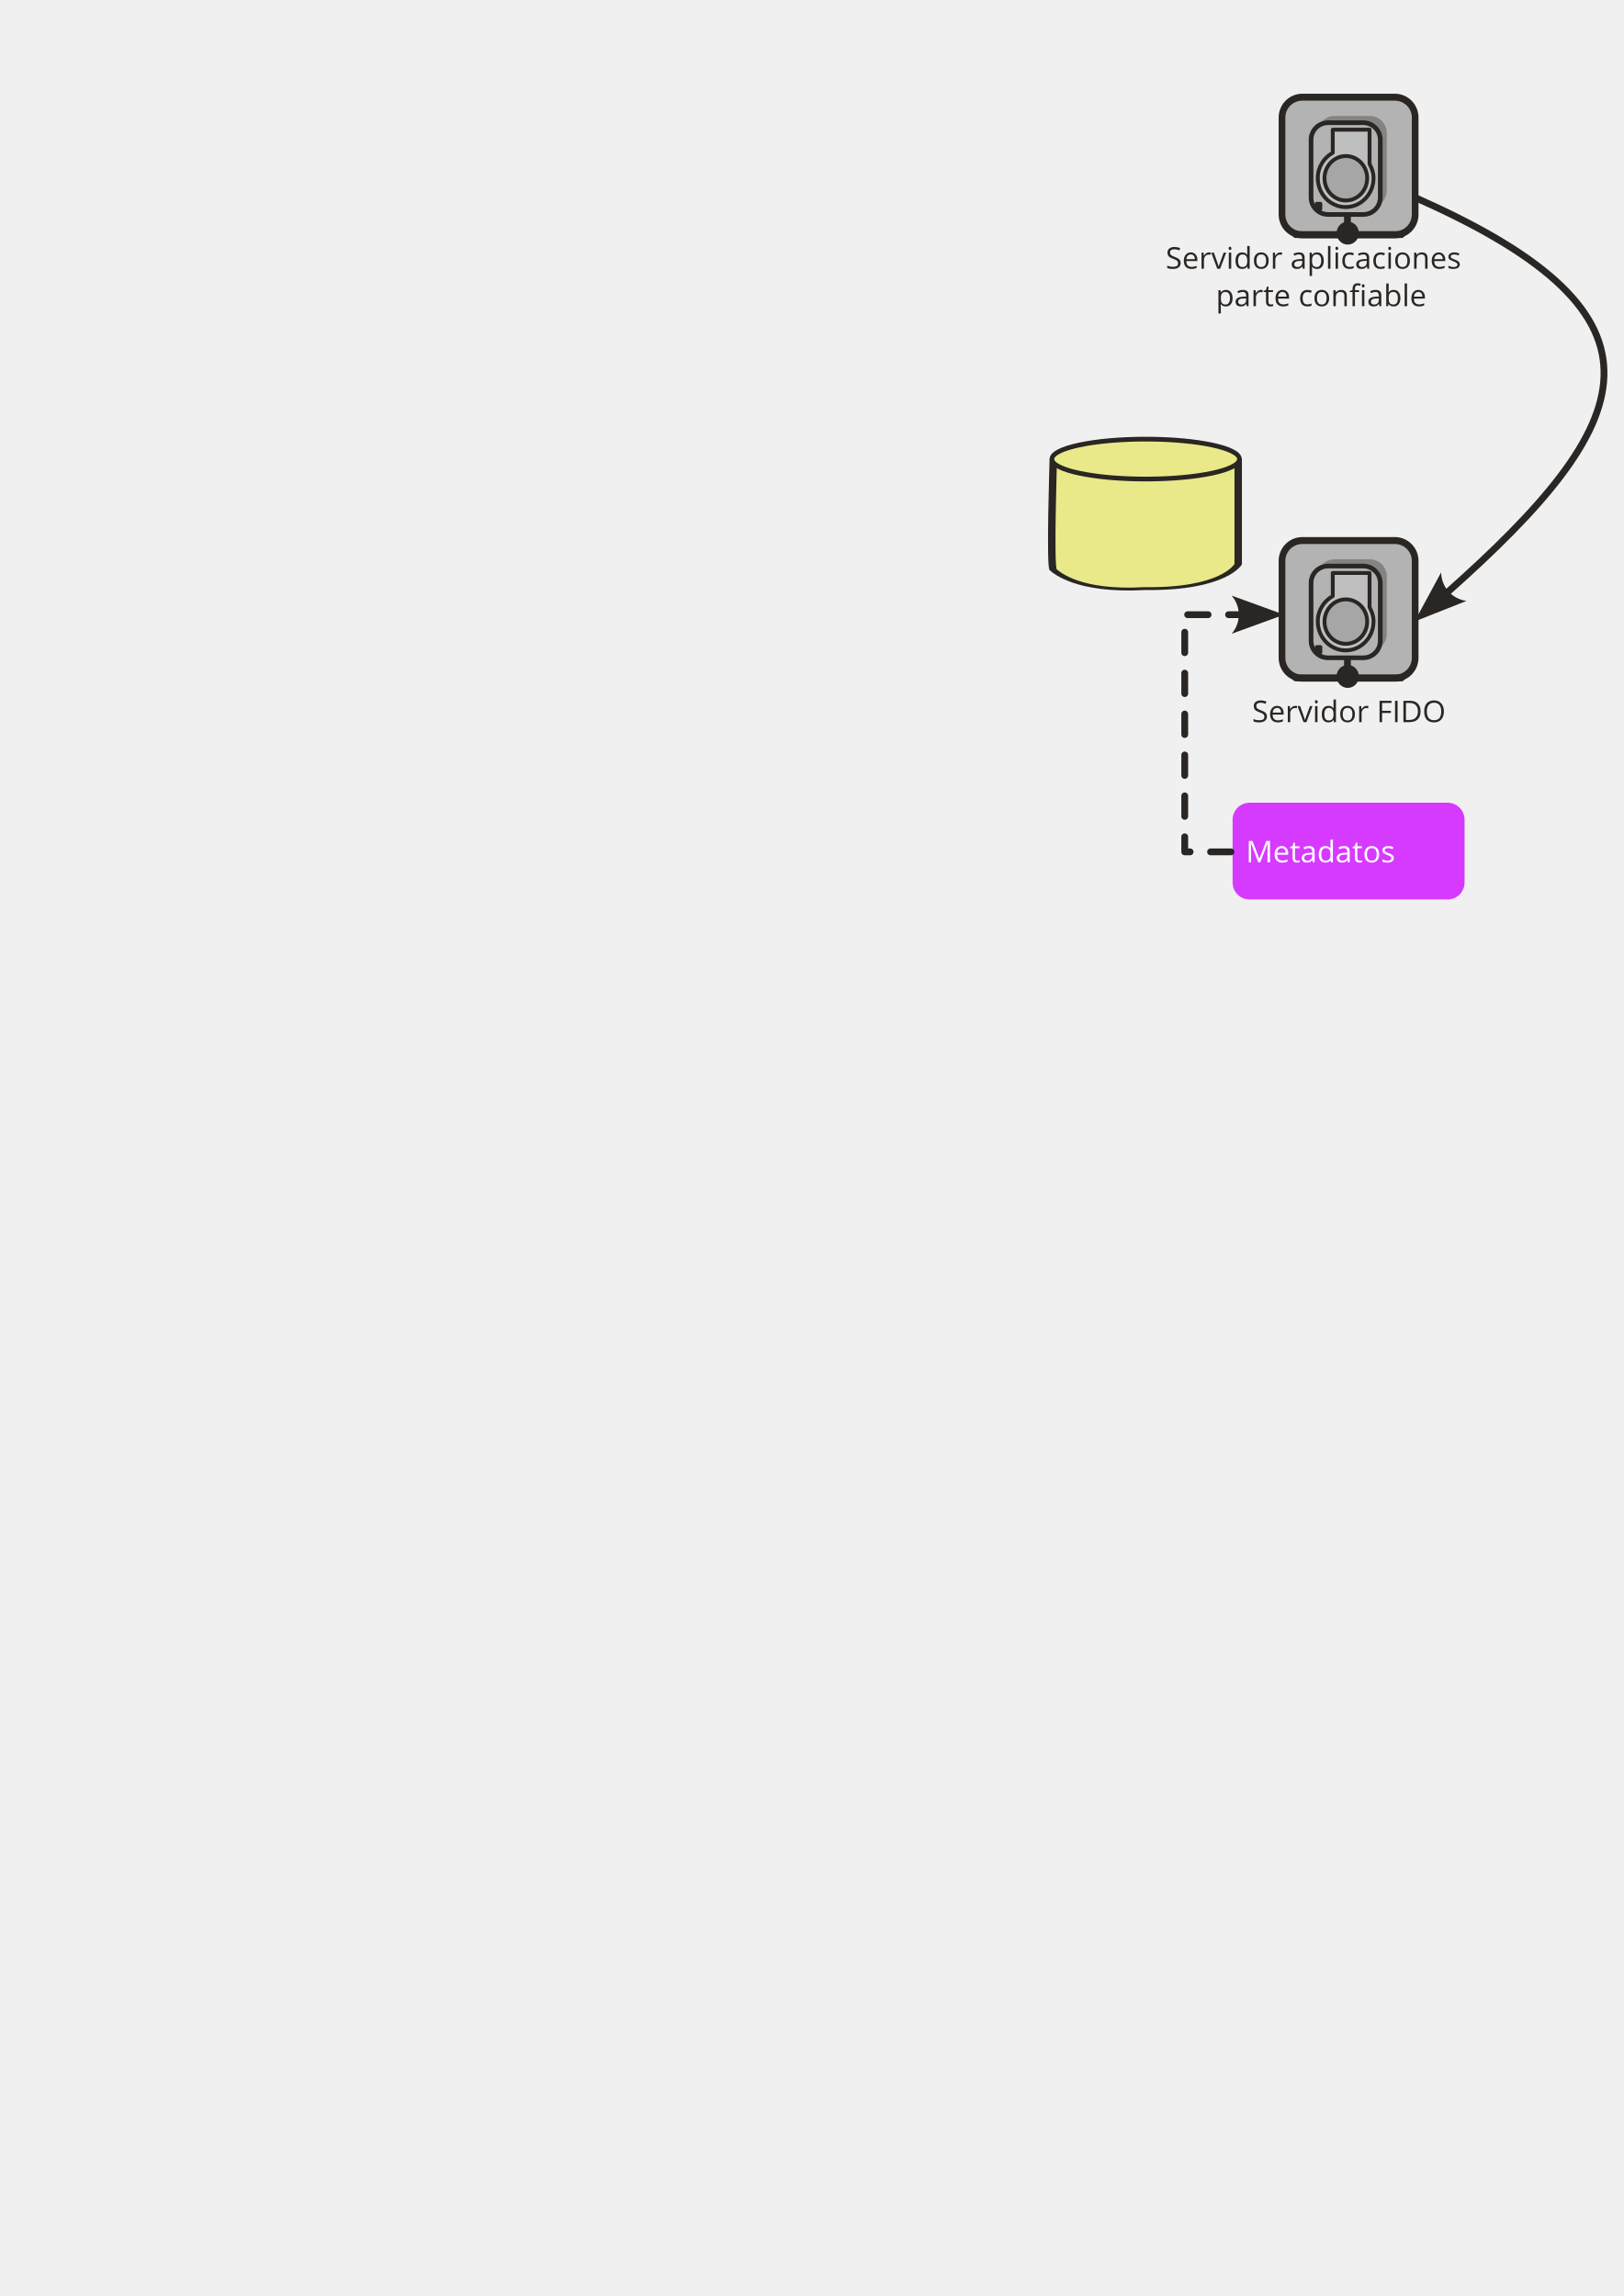
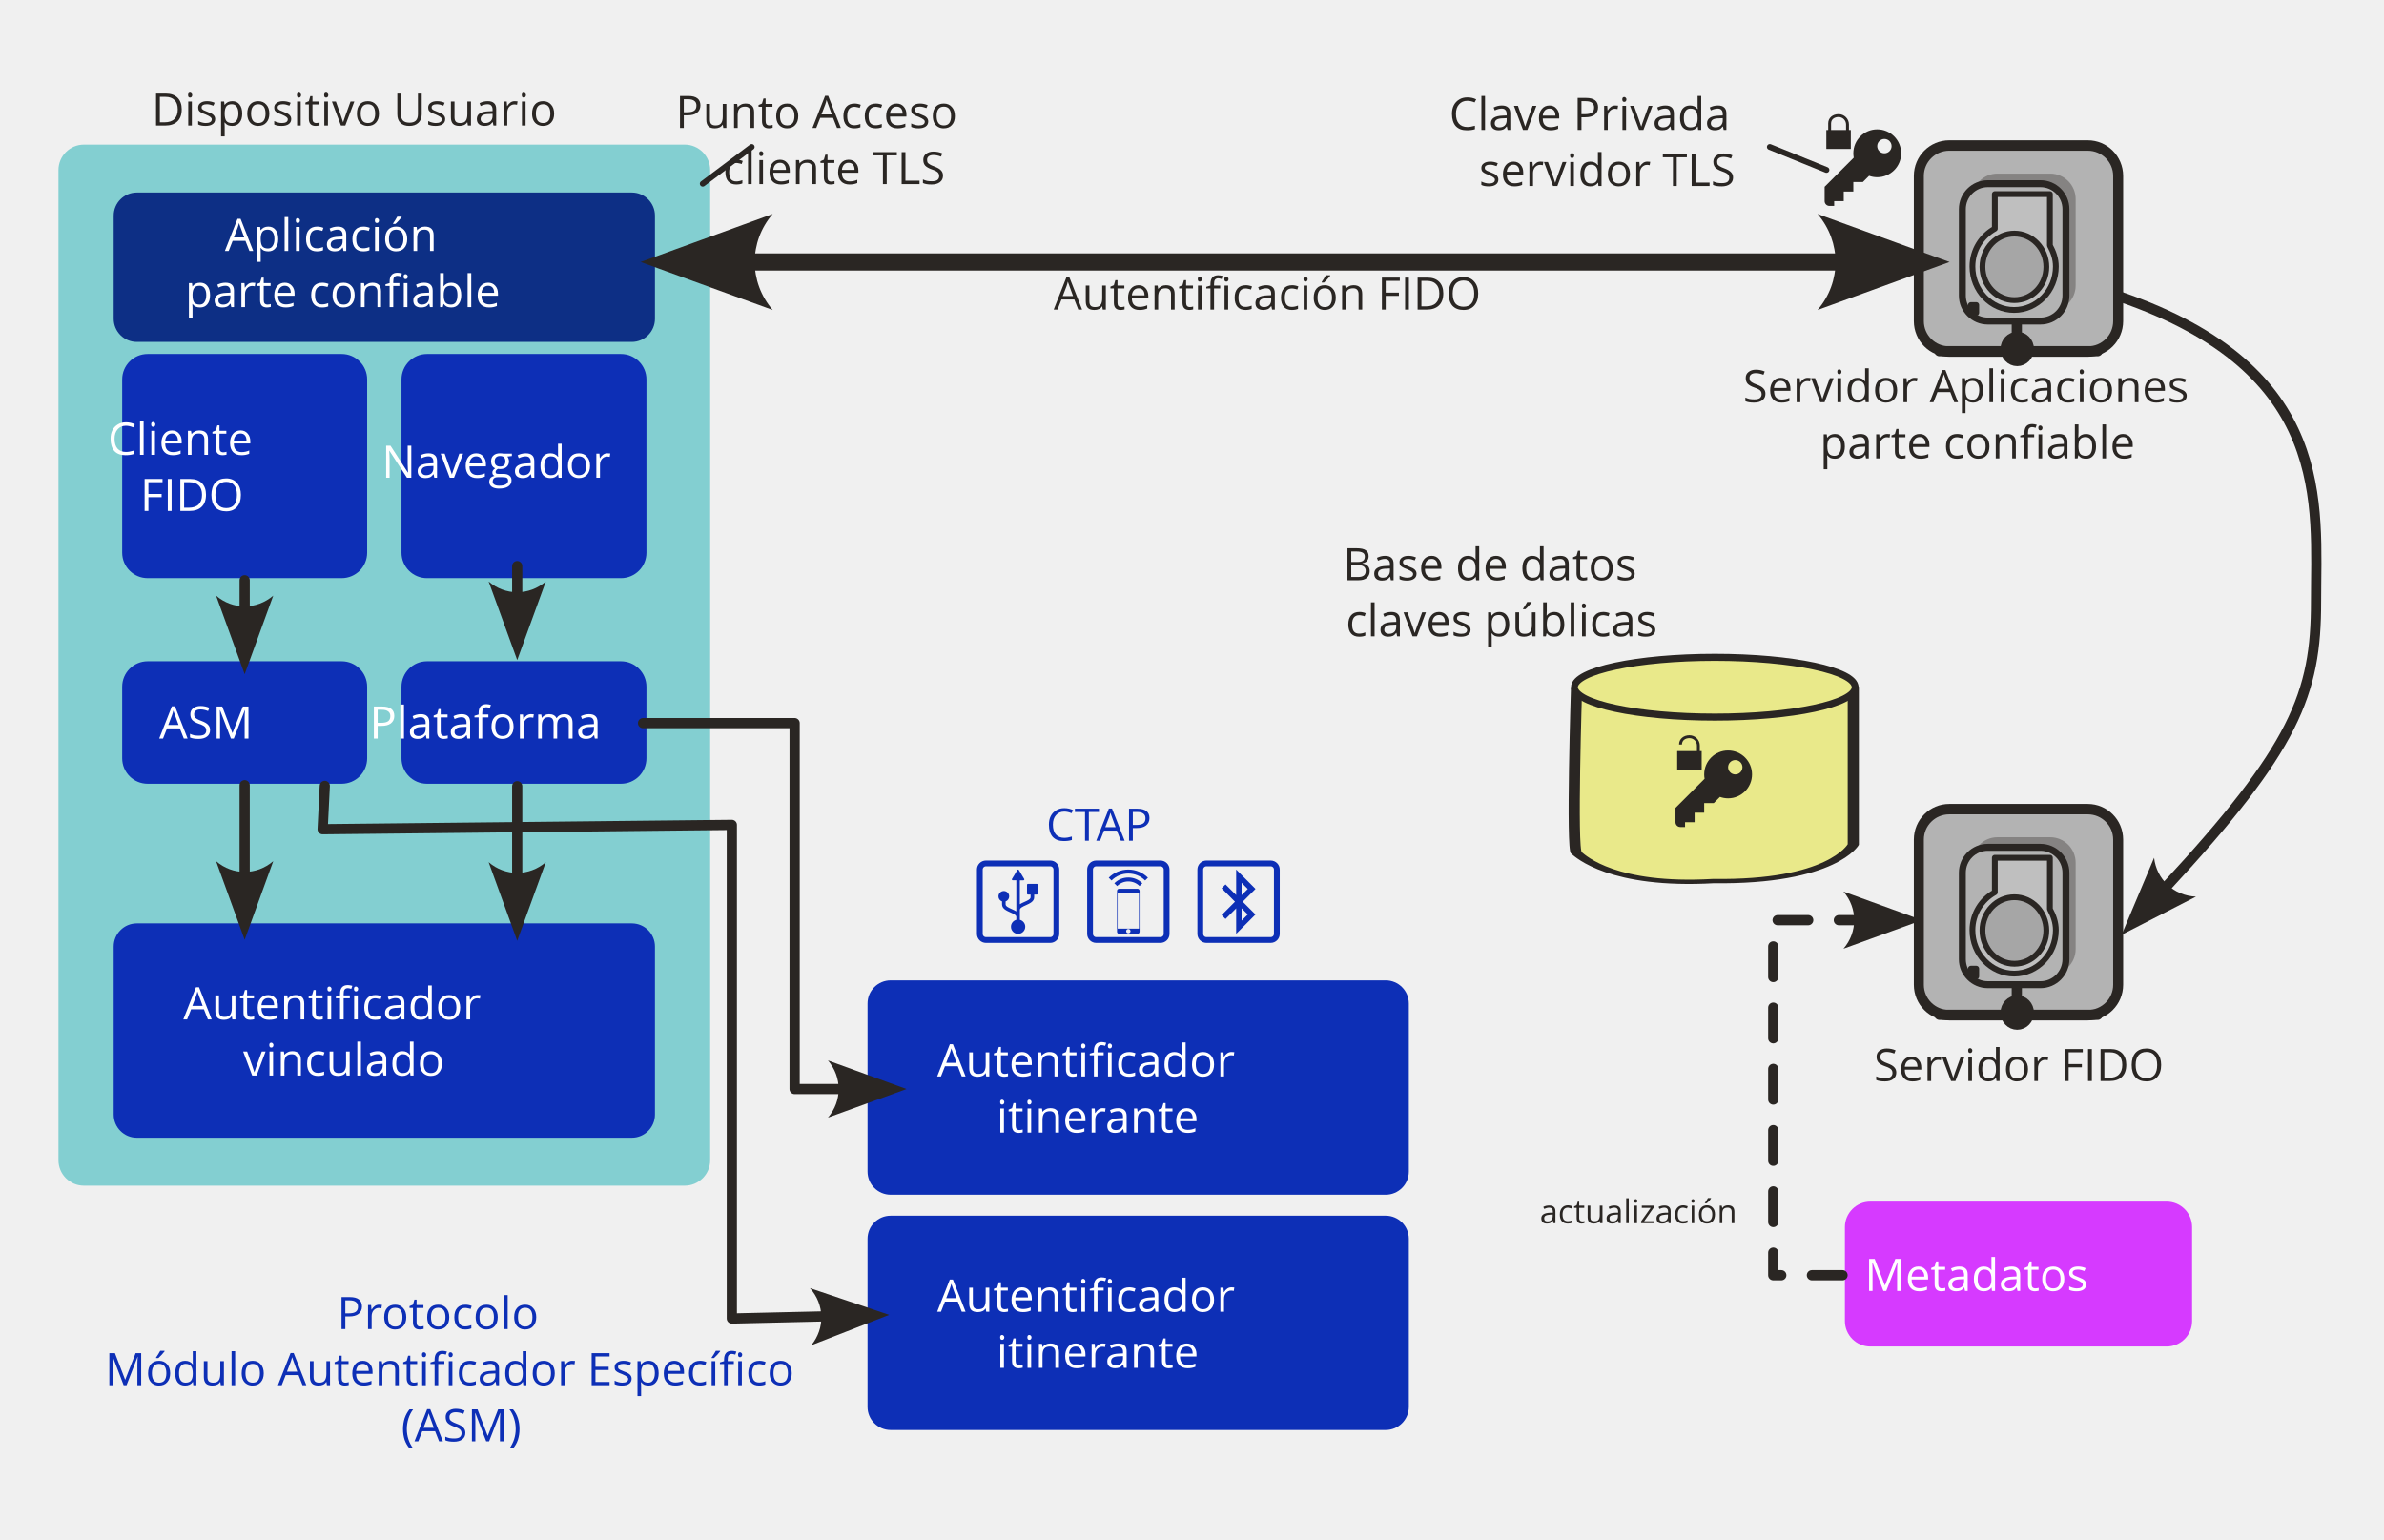
- <svg xmlns="http://www.w3.org/2000/svg" width="210mm" height="297mm" viewBox="0 0 210 297" version="1.1" id="svg18265">
+ <svg xmlns="http://www.w3.org/2000/svg" width="206mm" height="133mm" viewBox="0 0 206 133" version="1.1" id="svg18265">
  <defs id="defs18262">
+     <marker style="overflow:visible" id="marker30901" refX="0" refY="0" orient="auto-start-reverse" markerWidth="7.7" markerHeight="5.6" viewBox="0 0 7.7 5.6" preserveAspectRatio="xMidYMid">
+       <path transform="scale(0.7)" d="M -2,-4 9,0 -2,4 c 2,-2.33 2,-5.66 0,-8 z" style="fill:context-stroke;fill-rule:evenodd;stroke:none" id="path30899" />
+     </marker>
    <marker style="overflow:visible" id="marker7079" refX="0" refY="0" orient="auto-start-reverse" markerWidth="7.7" markerHeight="5.6" viewBox="0 0 7.7 5.6" preserveAspectRatio="xMidYMid">
      <path transform="scale(0.7)" d="M -2,-4 9,0 -2,4 c 2,-2.33 2,-5.66 0,-8 z" style="fill:context-stroke;fill-rule:evenodd;stroke:none" id="path7077" />
    </marker>
    <marker style="overflow:visible" id="Arrow2" refX="0" refY="0" orient="auto-start-reverse" markerWidth="7.7" markerHeight="5.6" viewBox="0 0 7.7 5.6" preserveAspectRatio="xMidYMid">
      <path transform="scale(0.7)" d="M -2,-4 9,0 -2,4 c 2,-2.33 2,-5.66 0,-8 z" style="fill:context-stroke;fill-rule:evenodd;stroke:none" id="arrow2L" />
+     </marker>
+     <marker style="overflow:visible" id="Arrow2-4" refX="0" refY="0" orient="auto-start-reverse" markerWidth="7.7" markerHeight="5.6" viewBox="0 0 7.7 5.6" preserveAspectRatio="xMidYMid">
+       <path transform="scale(0.7)" d="M -2,-4 9,0 -2,4 c 2,-2.33 2,-5.66 0,-8 z" style="fill:context-stroke;fill-rule:evenodd;stroke:none" id="arrow2L-8" />
+     </marker>
+     <marker style="overflow:visible" id="Arrow2-4-3" refX="0" refY="0" orient="auto-start-reverse" markerWidth="7.7" markerHeight="5.6" viewBox="0 0 7.7 5.6" preserveAspectRatio="xMidYMid">
+       <path transform="scale(0.7)" d="M -2,-4 9,0 -2,4 c 2,-2.33 2,-5.66 0,-8 z" style="fill:context-stroke;fill-rule:evenodd;stroke:none" id="arrow2L-8-5" />
    </marker>
  </defs>
  <g id="layer1">
    <g id="g479" transform="translate(-16.13894,20.76684)">
      <g id="g32223" transform="translate(26.65677,18.98385)">
        <g id="g2657" transform="matrix(0.2822222,0,0,0.2822222,-100.7382,35.68592)">
          <g style="display:inline;stroke-width:3.794" id="layer1-1" transform="matrix(0.2582707,0,0,0.2689213,923.4474,24.50436)">
            <rect y="-163.796" x="-62.984" width="236.284" style="font-size:12px;fill:#b3b3b3;fill-opacity:1;fill-rule:evenodd;stroke:#2a2623;stroke-width:11.858;stroke-linejoin:round;stroke-dasharray:none;stroke-opacity:1" rx="36.058" id="rect812" height="234.608" ry="34.63" />
          </g>
          <g style="display:inline;opacity:1" id="layer3" />
        </g>
        <path d="m 163.753,45.158 v 2.707 m -6.684,0.077 h 13.666" id="path1098" style="fill:none;fill-opacity:0.75;fill-rule:evenodd;stroke:#2a2623;stroke-width:0.882;stroke-linecap:round;stroke-linejoin:round;stroke-dasharray:none;stroke-opacity:1" />
        <ellipse id="path1099" style="font-size:12px;fill:#2a2623;fill-opacity:1;fill-rule:evenodd;stroke:#2a2623;stroke-width:0.882;stroke-dasharray:none;stroke-opacity:1" cx="163.79" cy="47.749" rx="1.003" ry="1.044" />
        <rect height="11.869" id="rect672" rx="2.2" style="font-size:12px;fill:#2a2623;fill-opacity:0.333;fill-rule:evenodd;stroke-width:0.353;stroke-linecap:round;stroke-linejoin:round" width="8.952" x="159.886" y="32.597" ry="2.2" />
        <rect height="11.869" id="rect617" rx="2.2" style="font-size:12px;fill:#b3b3b3;fill-opacity:1;fill-rule:evenodd;stroke:#2a2623;stroke-width:0.6;stroke-linecap:round;stroke-linejoin:round;stroke-dasharray:none;stroke-opacity:1" width="8.952" x="159.047" y="33.47" ry="2.2" />
        <path d="m 161.854,34.371 v 2.986 c -1.136,0.632 -1.935,1.839 -1.935,3.272 0,2.071 1.615,3.753 3.604,3.753 1.989,0 3.604,-1.681 3.604,-3.753 0,-0.674 -0.216,-1.274 -0.515,-1.821 v -4.437 z" id="path621" style="font-size:12px;fill:#bfbfbf;fill-rule:evenodd;stroke:#2a2623;stroke-width:0.5;stroke-linecap:round;stroke-linejoin:round;stroke-dasharray:none;stroke-opacity:1" />
        <ellipse id="path619" style="font-size:12px;fill:#a6a6a6;fill-rule:evenodd;stroke:#2a2623;stroke-width:0.5;stroke-dasharray:none;stroke-opacity:1" cx="163.545" cy="40.656" rx="2.76" ry="2.874" />
        <rect height="0.665" id="rect640" style="font-size:12px;fill:#cccccc;fill-rule:evenodd;stroke:#2a2623;stroke-width:0.5;stroke-linecap:round;stroke-linejoin:round;stroke-dasharray:none;stroke-opacity:1" width="0.46" x="159.788" y="43.956" />
      </g>
      <text xml:space="preserve" style="font-size:3.881px;font-family:'Open Sans';-inkscape-font-specification:'Open Sans';fill:#2a2623;fill-opacity:1;stroke:#2a2623;stroke-width:0.6;stroke-linecap:square;stroke-linejoin:round;stroke-miterlimit:4.7;stroke-dasharray:none;stroke-opacity:1;paint-order:stroke markers fill" x="178.058" y="72.649" id="text32108">
        <tspan id="tspan32106" style="fill:#2a2623;fill-opacity:1;stroke:none;stroke-width:0.6" x="178.058" y="72.649">Servidor FIDO</tspan>
      </text>
    </g>
    <g id="g463" transform="translate(-17.00855,-0.3741773)">
      <g id="g32223-4" transform="translate(27.52639,-17.22276)">
        <g id="g2657-7" transform="matrix(0.2822222,0,0,0.2822222,-100.7382,35.68592)">
          <g style="display:inline;stroke-width:3.794" id="layer1-1-3" transform="matrix(0.2582707,0,0,0.2689213,923.4474,24.50436)">
            <rect y="-163.796" x="-62.984" width="236.284" style="font-size:12px;fill:#b3b3b3;fill-opacity:1;fill-rule:evenodd;stroke:#2a2623;stroke-width:11.858;stroke-linejoin:round;stroke-dasharray:none;stroke-opacity:1" rx="36.058" id="rect812-4" height="234.608" ry="34.63" />
          </g>
          <g style="display:inline;opacity:1" id="layer3-8" />
        </g>
        <path d="m 163.753,45.158 v 2.707 m -6.684,0.077 h 13.666" id="path1098-3" style="fill:none;fill-opacity:0.75;fill-rule:evenodd;stroke:#2a2623;stroke-width:0.882;stroke-linecap:round;stroke-linejoin:round;stroke-dasharray:none;stroke-opacity:1" />
        <ellipse id="path1099-5" style="font-size:12px;fill:#2a2623;fill-opacity:1;fill-rule:evenodd;stroke:#2a2623;stroke-width:0.882;stroke-dasharray:none;stroke-opacity:1" cx="163.79" cy="47.749" rx="1.003" ry="1.044" />
        <rect height="11.869" id="rect672-6" rx="2.2" style="font-size:12px;fill:#2a2623;fill-opacity:0.333;fill-rule:evenodd;stroke-width:0.353;stroke-linecap:round;stroke-linejoin:round" width="8.952" x="159.886" y="32.597" ry="2.2" />
        <rect height="11.869" id="rect617-4" rx="2.2" style="font-size:12px;fill:#b3b3b3;fill-opacity:1;fill-rule:evenodd;stroke:#2a2623;stroke-width:0.6;stroke-linecap:round;stroke-linejoin:round;stroke-dasharray:none;stroke-opacity:1" width="8.952" x="159.047" y="33.47" ry="2.2" />
        <path d="m 161.854,34.371 v 2.986 c -1.136,0.632 -1.935,1.839 -1.935,3.272 0,2.071 1.615,3.753 3.604,3.753 1.989,0 3.604,-1.681 3.604,-3.753 0,-0.674 -0.216,-1.274 -0.515,-1.821 v -4.437 z" id="path621-2" style="font-size:12px;fill:#bfbfbf;fill-rule:evenodd;stroke:#2a2623;stroke-width:0.5;stroke-linecap:round;stroke-linejoin:round;stroke-dasharray:none;stroke-opacity:1" />
        <ellipse id="path619-6" style="font-size:12px;fill:#a6a6a6;fill-rule:evenodd;stroke:#2a2623;stroke-width:0.5;stroke-dasharray:none;stroke-opacity:1" cx="163.545" cy="40.656" rx="2.76" ry="2.874" />
        <rect height="0.665" id="rect640-9" style="font-size:12px;fill:#cccccc;fill-rule:evenodd;stroke:#2a2623;stroke-width:0.5;stroke-linecap:round;stroke-linejoin:round;stroke-dasharray:none;stroke-opacity:1" width="0.46" x="159.788" y="43.956" />
      </g>
      <text xml:space="preserve" style="font-size:3.881px;font-family:'Open Sans';-inkscape-font-specification:'Open Sans';text-align:center;text-anchor:middle;fill:#2a2623;fill-opacity:1;stroke:#2a2623;stroke-width:0.6;stroke-linecap:square;stroke-linejoin:round;stroke-miterlimit:4.7;stroke-dasharray:none;stroke-opacity:1;paint-order:stroke markers fill" x="191.414" y="35.133" id="text32108-7">
-         <tspan id="tspan32106-0" style="text-align:center;text-anchor:middle;fill:#2a2623;fill-opacity:1;stroke:none;stroke-width:0.6" x="191.414" y="35.133">Servidor aplicaciones</tspan>
+         <tspan id="tspan32106-0" style="text-align:center;text-anchor:middle;fill:#2a2623;fill-opacity:1;stroke:none;stroke-width:0.6" x="191.414" y="35.133">Servidor Aplicaciones</tspan>
        <tspan style="text-align:center;text-anchor:middle;fill:#2a2623;fill-opacity:1;stroke:none;stroke-width:0.6" x="191.414" y="39.984" id="tspan446">parte confiable</tspan>
      </text>
    </g>
-     <path style="fill:none;stroke:#2a2623;stroke-width:0.882;stroke-linecap:square;stroke-linejoin:round;stroke-miterlimit:4.7;stroke-dasharray:none;stroke-opacity:1;marker-end:url(#Arrow2);paint-order:stroke markers fill" d="m 183.176,25.631 c 34.705,15.329 28.712,29.089 3.929,51.075" id="path535" />
+     <path style="fill:none;stroke:#2a2623;stroke-width:0.882;stroke-linecap:square;stroke-linejoin:round;stroke-miterlimit:4.7;stroke-dasharray:none;stroke-opacity:1;marker-end:url(#Arrow2);paint-order:stroke markers fill" d="m 183.176,25.631 c 18.458,6.326 16.941,18.023 16.951,26.35 0.01,7.972 -1.821,12.65 -13.022,24.726" id="path535" />
    <g id="g6171" transform="translate(-8.92941)">
      <rect style="fill:#d63aff;fill-opacity:1;stroke:none;stroke-width:0.882;stroke-linecap:square;stroke-linejoin:round;stroke-miterlimit:4.7;stroke-dasharray:none;stroke-opacity:1;paint-order:stroke markers fill" id="rect3720" width="30" height="12.522" x="168.347" y="103.834" rx="2.2" ry="2.2" />
      <text xml:space="preserve" style="font-size:3.881px;font-family:'Open Sans';-inkscape-font-specification:'Open Sans';text-align:center;text-anchor:middle;fill:#ffffff;fill-opacity:1;stroke:none;stroke-width:0.6;stroke-linecap:square;stroke-linejoin:round;stroke-miterlimit:4.7;stroke-opacity:1;paint-order:stroke markers fill" x="183.245" y="111.55" id="text4514">
        <tspan id="tspan4512" style="fill:#ffffff;fill-opacity:1;stroke:none;stroke-width:0.6" x="183.245" y="111.55">Metadatos</tspan>
      </text>
    </g>
    <g id="g6119" transform="matrix(0.06287212,0,0,0.06475639,132.6328,50.53589)" style="stroke-width:4.423">
      <path d="M 427.123,374.78 H 79.438 c 0,0 -84.07,-17.841 -80.713,-119.655 -12.617,-85.49 54.206,-113.146 62.04,-116.834 4.475,-4.475 364.941,0 364.941,0 l 1.691,3.272 z" id="path569" style="font-size:12px;fill:#e9e98a;fill-opacity:1;fill-rule:evenodd;stroke:#2a2623;stroke-width:9.54;stroke-linecap:round;stroke-linejoin:round;stroke-dasharray:none;stroke-opacity:1" transform="matrix(0,-0.604122,1.608296,0,-165.2214,394.5863)" />
      <ellipse id="path566" style="font-size:12px;fill:#e9e98a;fill-opacity:1;fill-rule:evenodd;stroke:#2a2623;stroke-width:9.403;stroke-linecap:round;stroke-linejoin:round;stroke-dasharray:none;stroke-opacity:1" transform="rotate(-90)" cx="-136.656" cy="247.205" rx="39.875" ry="192.9" />
    </g>
    <path style="fill:none;fill-opacity:1;stroke:#2a2623;stroke-width:0.882;stroke-linecap:round;stroke-linejoin:round;stroke-miterlimit:4.7;stroke-dasharray:2.646, 2.646;stroke-dashoffset:0;stroke-opacity:1;marker-end:url(#marker7079);paint-order:stroke markers fill" d="M 159.212,110.195 H 153.226 V 79.513 h 7.302" id="path7021" />
+     <text xml:space="preserve" style="font-size:3.881px;font-family:'Open Sans';-inkscape-font-specification:'Open Sans';text-align:center;text-anchor:middle;fill:#2a2623;fill-opacity:1;stroke:none;stroke-width:0.882;stroke-linecap:round;stroke-linejoin:round;stroke-miterlimit:4.7;stroke-dasharray:2.646, 2.646;stroke-dashoffset:0;stroke-opacity:1;paint-order:stroke markers fill" x="132.272" y="50.14" id="text10155">
+       <tspan id="tspan10153" style="fill:#2a2623;fill-opacity:1;stroke:none;stroke-width:0.882" x="132.272" y="50.14">Base de datos</tspan>
+       <tspan style="fill:#2a2623;fill-opacity:1;stroke:none;stroke-width:0.882" x="132.272" y="54.99" id="tspan10157">claves públicas</tspan>
+     </text>
+     <g id="g21723" transform="translate(-1.893067,-0.4355467)">
+       <path id="rect2723-1" style="fill:#2a2623;fill-opacity:1;fill-rule:evenodd;stroke:none;stroke-width:1.31;stroke-linecap:round;stroke-linejoin:round;stroke-miterlimit:4;stroke-dasharray:none;stroke-dashoffset:0;stroke-opacity:1" d="m 147.876,63.971 c -0.496,0 -0.896,0.307 -0.896,0.803 h 0.249 c 0,-0.358 0.289,-0.554 0.647,-0.554 0.358,0 0.647,0.289 0.647,0.647 v 0.473 h -1.693 c -0.007,0 -0.012,0.005 -0.012,0.012 v 1.614 c 0,0.007 0.005,0.012 0.012,0.012 h 2.092 c 0.007,0 0.012,-0.005 0.012,-0.012 v -1.614 c 0,-0.007 -0.006,-0.012 -0.012,-0.012 h -0.15 v -0.473 c 0,-0.496 -0.4,-0.896 -0.896,-0.896 z" />
+       <path d="m 151.218,65.287 c -1.142,0 -2.067,0.925 -2.067,2.067 0,0.129 0.012,0.256 0.035,0.379 l -2.515,2.515 v 1.24 c 0,0.228 0.185,0.413 0.413,0.413 h 0.413 v -0.413 h 0.827 v -0.827 h 0.827 v -0.827 h 0.827 l 0.536,-0.536 c 0.22,0.08 0.457,0.123 0.704,0.123 1.142,0 2.067,-0.925 2.067,-2.067 0,-1.142 -0.925,-2.067 -2.067,-2.067 z m 0.619,2.068 c -0.342,0 -0.62,-0.278 -0.62,-0.62 0,-0.342 0.278,-0.62 0.62,-0.62 0.342,0 0.62,0.278 0.62,0.62 0,0.342 -0.278,0.62 -0.62,0.62 z" id="path8897" style="fill:#2a2623;fill-opacity:1;stroke-width:0.265" />
+     </g>
+     <rect style="fill:#83cfd1;fill-opacity:1;stroke:none;stroke-width:0.882;stroke-linecap:round;stroke-linejoin:round;stroke-miterlimit:4.7;stroke-dasharray:2.646, 2.646;stroke-dashoffset:0;stroke-opacity:1;paint-order:stroke markers fill" id="rect21777" width="56.314" height="89.958" x="5.051" y="12.497" rx="2.2" ry="2.2" />
+     <text xml:space="preserve" style="font-size:3.881px;font-family:'Open Sans';-inkscape-font-specification:'Open Sans';text-align:center;text-anchor:middle;fill:#2a2623;fill-opacity:1;stroke:none;stroke-width:0.882;stroke-linecap:round;stroke-linejoin:round;stroke-miterlimit:4.7;stroke-dasharray:2.646, 2.646;stroke-dashoffset:0;stroke-opacity:1;paint-order:stroke markers fill" x="33.125" y="10.851" id="text21781">
+       <tspan id="tspan21779" style="stroke-width:0.882" x="33.125" y="10.851">Dispositivo Usuario</tspan>
+     </text>
+     <g id="g28985" transform="translate(0.09354401,-0.5758629)">
+       <rect style="fill:#0d2f85;fill-opacity:1;stroke:none;stroke-width:0.882;stroke-linecap:round;stroke-linejoin:round;stroke-miterlimit:4.7;stroke-dasharray:2.646, 2.646;stroke-dashoffset:0;stroke-opacity:1;paint-order:stroke markers fill" id="rect24879" width="46.772" height="12.909" x="9.729" y="17.212" rx="2" ry="2" />
+       <text xml:space="preserve" style="font-size:3.881px;font-family:'Open Sans';-inkscape-font-specification:'Open Sans';text-align:center;text-anchor:middle;fill:#ffffff;fill-opacity:1;stroke:none;stroke-width:0.882;stroke-linecap:round;stroke-linejoin:round;stroke-miterlimit:4.7;stroke-dasharray:2.646, 2.646;stroke-dashoffset:0;stroke-opacity:1;paint-order:stroke markers fill" x="33.05" y="22.264" id="text28771">
+         <tspan id="tspan28769" style="fill:#ffffff;fill-opacity:1;stroke-width:0.882" x="33.05" y="22.264">Aplicación</tspan>
+         <tspan style="fill:#ffffff;fill-opacity:1;stroke-width:0.882" x="33.05" y="27.114" id="tspan28773">parte confiable</tspan>
+       </text>
+     </g>
+     <g id="g30739" transform="translate(-0.2934565)">
+       <rect style="fill:#0d2fb6;fill-opacity:1;stroke:none;stroke-width:0.882;stroke-linecap:round;stroke-linejoin:round;stroke-miterlimit:4.7;stroke-dasharray:2.646, 2.646;stroke-dashoffset:0;stroke-opacity:1;paint-order:stroke markers fill" id="rect29039-1" width="21.167" height="19.37" x="34.986" y="30.589" rx="2.2" ry="2.2" />
+       <g id="g30727">
+         <rect style="fill:#0d2fb6;fill-opacity:1;stroke:none;stroke-width:0.882;stroke-linecap:round;stroke-linejoin:round;stroke-miterlimit:4.7;stroke-dasharray:2.646, 2.646;stroke-dashoffset:0;stroke-opacity:1;paint-order:stroke markers fill" id="rect29039" width="21.167" height="19.369" x="10.851" y="30.589" rx="2.2" ry="2.2" />
+         <text xml:space="preserve" style="font-size:3.881px;font-family:'Open Sans';-inkscape-font-specification:'Open Sans';text-align:center;text-anchor:middle;fill:#ffffff;fill-opacity:1;stroke:none;stroke-width:0.882;stroke-linecap:round;stroke-linejoin:round;stroke-miterlimit:4.7;stroke-dasharray:2.646, 2.646;stroke-dashoffset:0;stroke-opacity:1;paint-order:stroke markers fill" x="21.417" y="39.304" id="text30617">
+           <tspan id="tspan30615" style="fill:#ffffff;fill-opacity:1;stroke-width:0.882" x="21.417" y="39.304">Cliente</tspan>
+           <tspan style="fill:#ffffff;fill-opacity:1;stroke-width:0.882" x="21.417" y="44.154" id="tspan30619">FIDO</tspan>
+         </text>
+       </g>
+     </g>
+     <g id="g30727-9" transform="translate(-0.2934751,26.55452)">
+       <rect style="fill:#0d2fb6;fill-opacity:1;stroke:none;stroke-width:0.882;stroke-linecap:round;stroke-linejoin:round;stroke-miterlimit:4.7;stroke-dasharray:2.646, 2.646;stroke-dashoffset:0;stroke-opacity:1;paint-order:stroke markers fill" id="rect29039-4" width="21.167" height="10.583" x="10.851" y="30.589" rx="2.2" ry="2.2" />
+       <text xml:space="preserve" style="font-size:3.881px;font-family:'Open Sans';-inkscape-font-specification:'Open Sans';text-align:center;text-anchor:middle;fill:#ffffff;fill-opacity:1;stroke:none;stroke-width:0.882;stroke-linecap:round;stroke-linejoin:round;stroke-miterlimit:4.7;stroke-dasharray:2.646, 2.646;stroke-dashoffset:0;stroke-opacity:1;paint-order:stroke markers fill" x="21.624" y="37.267" id="text30617-1">
+         <tspan style="fill:#ffffff;fill-opacity:1;stroke-width:0.882" x="21.624" y="37.267" id="tspan30619-1">ASM</tspan>
+       </text>
+     </g>
+     <g id="g30727-9-3" transform="translate(23.84102,26.55439)">
+       <rect style="fill:#0d2fb6;fill-opacity:1;stroke:none;stroke-width:0.882;stroke-linecap:round;stroke-linejoin:round;stroke-miterlimit:4.7;stroke-dasharray:2.646, 2.646;stroke-dashoffset:0;stroke-opacity:1;paint-order:stroke markers fill" id="rect29039-4-3" width="21.167" height="10.583" x="10.851" y="30.589" rx="2.2" ry="2.2" />
+       <text xml:space="preserve" style="font-size:3.881px;font-family:'Open Sans';-inkscape-font-specification:'Open Sans';text-align:center;text-anchor:middle;fill:#ffffff;fill-opacity:1;stroke:none;stroke-width:0.882;stroke-linecap:round;stroke-linejoin:round;stroke-miterlimit:4.7;stroke-dasharray:2.646, 2.646;stroke-dashoffset:0;stroke-opacity:1;paint-order:stroke markers fill" x="21.624" y="37.267" id="text30617-1-0">
+         <tspan style="fill:#ffffff;fill-opacity:1;stroke-width:0.882" x="21.624" y="37.267" id="tspan30619-1-6">Plataforma</tspan>
+       </text>
+     </g>
+     <text xml:space="preserve" style="font-size:3.881px;font-family:'Open Sans';-inkscape-font-specification:'Open Sans';text-align:center;text-anchor:middle;fill:#ffffff;fill-opacity:1;stroke:none;stroke-width:0.882;stroke-linecap:round;stroke-linejoin:round;stroke-miterlimit:4.7;stroke-dasharray:2.646, 2.646;stroke-dashoffset:0;stroke-opacity:1;paint-order:stroke markers fill" x="45.409" y="41.282" id="text30731">
+       <tspan id="tspan30729" style="stroke-width:0.882" x="45.409" y="41.282">Navegador</tspan>
+     </text>
+     <path style="fill:none;fill-opacity:1;stroke:#2a2623;stroke-width:1.482;stroke-linecap:round;stroke-linejoin:round;stroke-miterlimit:4.7;stroke-dasharray:none;stroke-dashoffset:0;stroke-opacity:1;marker-start:url(#marker30901);marker-end:url(#marker30901);paint-order:stroke markers fill" d="M 64.695,22.638 H 159.127" id="path30843" />
+     <text xml:space="preserve" style="font-size:3.881px;font-family:'Open Sans';-inkscape-font-specification:'Open Sans';text-align:center;text-anchor:middle;fill:#2a2623;fill-opacity:1;stroke:none;stroke-width:1.482;stroke-linecap:round;stroke-linejoin:round;stroke-miterlimit:4.7;stroke-dasharray:none;stroke-dashoffset:0;stroke-opacity:1;paint-order:stroke markers fill" x="112.03" y="26.754" id="text31811">
+       <tspan id="tspan31809" style="fill:#2a2623;fill-opacity:1;stroke:none;stroke-width:1.482" x="112.03" y="26.754">Autentificación FIDO</tspan>
+     </text>
+     <g id="g28985-7" transform="translate(0.09354401,62.58116)">
+       <rect style="fill:#0d2fb6;fill-opacity:1;stroke:none;stroke-width:0.882;stroke-linecap:round;stroke-linejoin:round;stroke-miterlimit:4.7;stroke-dasharray:2.646, 2.646;stroke-dashoffset:0;stroke-opacity:1;paint-order:stroke markers fill" id="rect24879-2" width="46.772" height="18.521" x="9.729" y="17.212" rx="2" ry="2" />
+       <text xml:space="preserve" style="font-size:3.881px;font-family:'Open Sans';-inkscape-font-specification:'Open Sans';text-align:center;text-anchor:middle;fill:#ffffff;fill-opacity:1;stroke:none;stroke-width:0.882;stroke-linecap:round;stroke-linejoin:round;stroke-miterlimit:4.7;stroke-dasharray:2.646, 2.646;stroke-dashoffset:0;stroke-opacity:1;paint-order:stroke markers fill" x="33.144" y="25.513" id="text28771-0">
+         <tspan style="text-align:center;text-anchor:middle;fill:#ffffff;fill-opacity:1;stroke-width:0.882" x="33.144" y="25.513" id="tspan28773-8">Autentificador</tspan>
+         <tspan style="text-align:center;text-anchor:middle;fill:#ffffff;fill-opacity:1;stroke-width:0.882" x="33.144" y="30.364" id="tspan32421">vinculado</tspan>
+       </text>
+     </g>
+     <path style="fill:none;fill-opacity:1;stroke:none;stroke-width:1.482;stroke-linecap:round;stroke-linejoin:round;stroke-miterlimit:4.7;stroke-dasharray:none;stroke-dashoffset:0;stroke-opacity:1;paint-order:stroke markers fill" d="m 21.141,70.345 v 9.729" id="path32460" />
+     <path style="fill:none;fill-opacity:1;stroke:#2a2623;stroke-width:0.882;stroke-linecap:round;stroke-linejoin:round;stroke-miterlimit:4.7;stroke-dasharray:none;stroke-dashoffset:0;stroke-opacity:1;marker-end:url(#Arrow2);paint-order:stroke markers fill" d="m 21.141,67.854 v 7.799" id="path32808" />
+     <path style="fill:none;fill-opacity:1;stroke:#2a2623;stroke-width:0.882;stroke-linecap:round;stroke-linejoin:round;stroke-miterlimit:4.7;stroke-dasharray:none;stroke-dashoffset:0;stroke-opacity:1;marker-end:url(#Arrow2-4);paint-order:stroke markers fill" d="m 44.692,67.94 v 7.799" id="path32808-0" />
+     <path style="fill:none;fill-opacity:1;stroke:#2a2623;stroke-width:0.882;stroke-linecap:round;stroke-linejoin:round;stroke-miterlimit:4.7;stroke-dasharray:none;stroke-dashoffset:0;stroke-opacity:1;marker-end:url(#Arrow2-4);paint-order:stroke markers fill" d="m 21.141,50.14 v 2.566" id="path35285" />
+     <path style="fill:none;fill-opacity:1;stroke:#2a2623;stroke-width:0.882;stroke-linecap:round;stroke-linejoin:round;stroke-miterlimit:4.7;stroke-dasharray:none;stroke-dashoffset:0;stroke-opacity:1;marker-end:url(#Arrow2-4-3);paint-order:stroke markers fill" d="m 44.692,48.918 v 2.566" id="path35285-3" />
+     <g id="g28985-7-5" transform="translate(65.23525,67.50463)">
+       <rect style="fill:#0d2fb6;fill-opacity:1;stroke:none;stroke-width:0.882;stroke-linecap:round;stroke-linejoin:round;stroke-miterlimit:4.7;stroke-dasharray:2.646, 2.646;stroke-dashoffset:0;stroke-opacity:1;paint-order:stroke markers fill" id="rect24879-2-2" width="46.772" height="18.521" x="9.729" y="17.212" rx="2" ry="2" />
+       <text xml:space="preserve" style="font-size:3.881px;font-family:'Open Sans';-inkscape-font-specification:'Open Sans';text-align:center;text-anchor:middle;fill:#ffffff;fill-opacity:1;stroke:none;stroke-width:0.882;stroke-linecap:round;stroke-linejoin:round;stroke-miterlimit:4.7;stroke-dasharray:2.646, 2.646;stroke-dashoffset:0;stroke-opacity:1;paint-order:stroke markers fill" x="33.144" y="25.513" id="text28771-0-8">
+         <tspan style="text-align:center;text-anchor:middle;fill:#ffffff;fill-opacity:1;stroke-width:0.882" x="33.144" y="25.513" id="tspan28773-8-5">Autentificador</tspan>
+         <tspan style="text-align:center;text-anchor:middle;fill:#ffffff;fill-opacity:1;stroke-width:0.882" x="33.144" y="30.364" id="tspan32421-5">itinerante</tspan>
+       </text>
+     </g>
+     <g id="g28985-7-8" transform="translate(65.23525,87.8386)">
+       <rect style="fill:#0d2fb6;fill-opacity:1;stroke:none;stroke-width:0.882;stroke-linecap:round;stroke-linejoin:round;stroke-miterlimit:4.7;stroke-dasharray:2.646, 2.646;stroke-dashoffset:0;stroke-opacity:1;paint-order:stroke markers fill" id="rect24879-2-8" width="46.772" height="18.521" x="9.729" y="17.212" rx="2" ry="2" />
+       <text xml:space="preserve" style="font-size:3.881px;font-family:'Open Sans';-inkscape-font-specification:'Open Sans';text-align:center;text-anchor:middle;fill:#ffffff;fill-opacity:1;stroke:none;stroke-width:0.882;stroke-linecap:round;stroke-linejoin:round;stroke-miterlimit:4.7;stroke-dasharray:2.646, 2.646;stroke-dashoffset:0;stroke-opacity:1;paint-order:stroke markers fill" x="33.144" y="25.513" id="text28771-0-6">
+         <tspan style="text-align:center;text-anchor:middle;fill:#ffffff;fill-opacity:1;stroke-width:0.882" x="33.144" y="25.513" id="tspan28773-8-0">Autentificador</tspan>
+         <tspan style="text-align:center;text-anchor:middle;fill:#ffffff;fill-opacity:1;stroke-width:0.882" x="33.144" y="30.364" id="tspan32421-9">itinerante</tspan>
+       </text>
+       <path style="fill:none;fill-opacity:1;stroke:#2a2623;stroke-width:0.882;stroke-linecap:round;stroke-linejoin:round;stroke-miterlimit:4.7;stroke-dasharray:none;stroke-dashoffset:0;stroke-opacity:1;marker-end:url(#Arrow2-4-3);paint-order:stroke markers fill" d="M -9.67,-25.351 H 3.427 V 6.267 H 7.542" id="path36550" />
+       <path style="fill:none;fill-opacity:1;stroke:#2a2623;stroke-width:0.882;stroke-linecap:round;stroke-linejoin:round;stroke-miterlimit:4.7;stroke-dasharray:none;stroke-dashoffset:0;stroke-opacity:1;marker-end:url(#Arrow2-4-3);paint-order:stroke markers fill" d="m -37.172,-19.925 -0.187,3.742 35.36,-0.374 v 42.656 l 8.045,-0.187" id="path37412" />
+     </g>
+     <text xml:space="preserve" style="font-size:3.881px;font-family:'Open Sans';-inkscape-font-specification:'Open Sans';text-align:center;text-anchor:middle;fill:#2a2623;fill-opacity:1;stroke:none;stroke-width:0.882;stroke-linecap:round;stroke-linejoin:round;stroke-miterlimit:4.7;stroke-dasharray:none;stroke-dashoffset:0;stroke-opacity:1;paint-order:stroke markers fill" x="141.391" y="11.225" id="text41077">
+       <tspan id="tspan41075" style="stroke-width:0.882" x="141.391" y="11.225">Clave Privada </tspan>
+       <tspan style="stroke-width:0.882" x="141.391" y="16.076" id="tspan41079">servidor TLS</tspan>
+     </text>
+     <text xml:space="preserve" style="font-size:3.881px;font-family:'Open Sans';-inkscape-font-specification:'Open Sans';text-align:center;text-anchor:middle;fill:#2a2623;fill-opacity:1;stroke:none;stroke-width:0.882;stroke-linecap:round;stroke-linejoin:round;stroke-miterlimit:4.7;stroke-dasharray:none;stroke-dashoffset:0;stroke-opacity:1;paint-order:stroke markers fill" x="74.589" y="11.059" id="text40076">
+       <tspan id="tspan40074" style="fill:#2a2623;fill-opacity:1;stroke-width:0.882" x="74.589" y="11.059">Punto Acceso </tspan>
+       <tspan style="fill:#2a2623;fill-opacity:1;stroke-width:0.882" x="74.589" y="15.909" id="tspan40078">cliente TLS</tspan>
+     </text>
+     <g id="g21723-7" transform="translate(13.63973,-57.81204)">
+       <g id="g42919" transform="translate(-2.645833,3.704167)">
+         <path id="rect2723-1-8" style="fill:#2a2623;fill-opacity:1;fill-rule:evenodd;stroke:none;stroke-width:1.31;stroke-linecap:round;stroke-linejoin:round;stroke-miterlimit:4;stroke-dasharray:none;stroke-dashoffset:0;stroke-opacity:1" d="m 147.876,63.971 c -0.496,0 -0.896,0.307 -0.896,0.803 v 0.566 h 0.249 v -0.566 c 0,-0.358 0.289,-0.554 0.647,-0.554 0.358,0 0.647,0.289 0.647,0.647 v 0.473 L 146.83,65.34 c -0.007,2e-6 -0.012,0.005 -0.012,0.012 v 1.614 c 0,0.007 0.005,0.012 0.012,0.012 h 2.092 c 0.007,0 0.012,-0.005 0.012,-0.012 V 65.352 c 0,-0.007 -0.006,-0.012 -0.012,-0.012 h -0.15 v -0.473 c 0,-0.496 -0.4,-0.896 -0.896,-0.896 z" />
+         <path d="m 151.218,65.287 c -1.142,0 -2.067,0.925 -2.067,2.067 0,0.129 0.012,0.256 0.035,0.379 l -2.515,2.515 v 1.24 c 0,0.228 0.185,0.413 0.413,0.413 h 0.413 v -0.413 h 0.827 v -0.827 h 0.827 v -0.827 h 0.827 l 0.536,-0.536 c 0.22,0.08 0.457,0.123 0.704,0.123 1.142,0 2.067,-0.925 2.067,-2.067 0,-1.142 -0.925,-2.067 -2.067,-2.067 z m 0.619,2.068 c -0.342,0 -0.62,-0.278 -0.62,-0.62 0,-0.342 0.278,-0.62 0.62,-0.62 0.342,0 0.62,0.278 0.62,0.62 0,0.342 -0.278,0.62 -0.62,0.62 z" id="path8897-8" style="fill:#2a2623;fill-opacity:1;stroke-width:0.265" />
+       </g>
+     </g>
+     <path style="fill:#2a2623;fill-opacity:1;stroke:#2a2623;stroke-width:0.5;stroke-linecap:round;stroke-linejoin:round;stroke-miterlimit:4.7;stroke-dasharray:none;stroke-dashoffset:0;stroke-opacity:1;paint-order:stroke markers fill" d="m 64.955,12.7 -4.233,3.175" id="path45279" />
+     <path style="fill:#2a2623;fill-opacity:1;stroke:#2a2623;stroke-width:0.5;stroke-linecap:round;stroke-linejoin:round;stroke-miterlimit:4.7;stroke-dasharray:none;stroke-dashoffset:0;stroke-opacity:1;paint-order:stroke markers fill" d="m 152.929,12.7 4.895,1.984" id="path45281" />
+     <text xml:space="preserve" style="font-size:2.822px;font-family:'Open Sans';-inkscape-font-specification:'Open Sans';text-align:center;text-anchor:middle;fill:#2a2623;fill-opacity:1;stroke:none;stroke-width:0.5;stroke-linecap:round;stroke-linejoin:round;stroke-miterlimit:4.7;stroke-dasharray:none;stroke-dashoffset:0;stroke-opacity:1;paint-order:stroke markers fill" x="143.404" y="105.701" id="text45387">
+       <tspan id="tspan45385" style="font-size:2.822px;stroke:none;stroke-width:0.5" x="143.404" y="105.701">actualización</tspan>
+     </text>
+     <text xml:space="preserve" style="font-size:3.881px;font-family:'Open Sans';-inkscape-font-specification:'Open Sans';text-align:center;text-anchor:middle;fill:#0d2fb6;fill-opacity:1;stroke:none;stroke-width:0.882;stroke-linecap:round;stroke-linejoin:round;stroke-miterlimit:4.7;stroke-dasharray:none;stroke-dashoffset:0;stroke-opacity:1;paint-order:stroke markers fill" x="42.382" y="114.85" id="text37595">
+       <tspan id="tspan37593" style="fill:#0d2fb6;fill-opacity:1;stroke:none;stroke-width:0.882" x="42.382" y="114.85">Protocolo  </tspan>
+       <tspan style="fill:#0d2fb6;fill-opacity:1;stroke:none;stroke-width:0.882" x="42.382" y="119.701" id="tspan39284">Módulo Autentificador Específico</tspan>
+       <tspan style="fill:#0d2fb6;fill-opacity:1;stroke:none;stroke-width:0.882" x="42.382" y="124.551" id="tspan39286">(ASM)</tspan>
+     </text>
+     <text xml:space="preserve" style="font-size:3.881px;font-family:'Open Sans';-inkscape-font-specification:'Open Sans';text-align:center;text-anchor:middle;fill:#0d2fb6;fill-opacity:1;stroke:none;stroke-width:0.882;stroke-linecap:round;stroke-linejoin:round;stroke-miterlimit:4.7;stroke-dasharray:none;stroke-dashoffset:0;stroke-opacity:1;paint-order:stroke markers fill" x="97.481" y="72.649" id="text37595-2">
+       <tspan style="fill:#0d2fb6;fill-opacity:1;stroke:none;stroke-width:0.882" x="97.481" y="72.649" id="tspan39286-8">CTAP</tspan>
+     </text>
+     <g id="g62597" transform="translate(8.069792,6.217708)">
+       <g id="g62574">
+         <rect style="fill:none;fill-opacity:1;stroke:#0d2fb6;stroke-width:0.5;stroke-linecap:round;stroke-linejoin:round;stroke-miterlimit:4.7;stroke-dasharray:none;stroke-dashoffset:0;stroke-opacity:1;paint-order:stroke markers fill" id="rect53188" width="6.615" height="6.615" x="76.597" y="68.395" rx="0.529" ry="0.529" />
+         <path fill="#000000" d="m 79.839,68.963 c 0.012,-0.024 0.039,-0.039 0.065,-0.039 0.027,0 0.053,0.014 0.065,0.039 l 0.463,0.772 c 0.007,0.012 0.012,0.024 0.012,0.039 0,0.012 -0.002,0.027 -0.01,0.039 -0.014,0.024 -0.039,0.039 -0.068,0.039 h -0.309 v 2.069 c 0.121,-0.077 0.263,-0.142 0.398,-0.2 0.26,-0.116 0.528,-0.234 0.528,-0.403 v -0.232 h -0.232 c -0.043,0 -0.077,-0.034 -0.077,-0.077 v -0.772 c 0,-0.043 0.034,-0.077 0.077,-0.077 h 0.772 c 0.043,0 0.077,0.034 0.077,0.077 v 0.772 c 0,0.043 -0.034,0.077 -0.077,0.077 H 81.293 v 0.232 c 0,0.369 -0.379,0.535 -0.711,0.685 -0.258,0.113 -0.523,0.232 -0.523,0.395 v 0.868 c 0.265,0.07 0.463,0.311 0.463,0.598 0,0.34 -0.277,0.617 -0.617,0.617 -0.34,0 -0.617,-0.277 -0.617,-0.617 0,-0.287 0.198,-0.528 0.463,-0.598 v -0.251 c 0,-0.164 -0.265,-0.282 -0.523,-0.395 -0.333,-0.15 -0.711,-0.316 -0.711,-0.685 v -0.258 c -0.181,-0.065 -0.309,-0.234 -0.309,-0.436 0,-0.256 0.207,-0.463 0.463,-0.463 0.256,0 0.463,0.207 0.463,0.463 0,0.203 -0.128,0.371 -0.309,0.436 v 0.258 c 0,0.169 0.268,0.287 0.528,0.403 0.135,0.058 0.277,0.123 0.398,0.2 V 69.85 h -0.309 c -0.029,0 -0.053,-0.014 -0.068,-0.039 -0.014,-0.024 -0.012,-0.055 0.002,-0.077 z" id="path54331" style="fill:#0d2fb6;fill-opacity:1;stroke-width:0.265" />
+       </g>
+       <g id="g62584">
+         <rect style="fill:none;fill-opacity:1;stroke:#0d2fb6;stroke-width:0.5;stroke-linecap:round;stroke-linejoin:round;stroke-miterlimit:4.7;stroke-dasharray:none;stroke-dashoffset:0;stroke-opacity:1;paint-order:stroke markers fill" id="rect53188-9" width="6.615" height="6.615" x="95.647" y="68.395" rx="0.529" ry="0.529" />
+         <path fill="#000000" d="m 99.215,73.336 0.536,-0.533 -0.536,-0.533 z m 0,-2.201 0.536,-0.533 -0.536,-0.533 z m 0.099,0.567 1.104,1.104 -1.671,1.674 v -2.205 l -0.921,0.918 -0.335,-0.335 1.153,-1.157 -1.153,-1.157 0.335,-0.335 0.921,0.918 v -2.205 l 1.671,1.674 z" id="path54872" style="fill:#0d2fb6;fill-opacity:1;stroke-width:0.265" />
+       </g>
+       <g id="g62580">
+         <rect style="fill:none;fill-opacity:1;stroke:#0d2fb6;stroke-width:0.5;stroke-linecap:round;stroke-linejoin:round;stroke-miterlimit:4.7;stroke-dasharray:none;stroke-dashoffset:0;stroke-opacity:1;paint-order:stroke markers fill" id="rect53188-1" width="6.615" height="6.615" x="86.122" y="68.395" rx="0.529" ry="0.529" />
+         <g id="g60836" transform="matrix(0,0.03762452,-0.03763558,0,95.02442,69.08254)" style="fill:#0d2fb6;fill-opacity:1;stroke-width:26.575">
+           <path d="m 63.358,77.297 c 8.586,-8.586 20.001,-13.314 32.143,-13.314 12.142,0 23.557,4.728 32.143,13.314 l -6.429,6.428 c -6.869,-6.869 -16.001,-10.651 -25.714,-10.651 -9.714,0 -18.846,3.783 -25.714,10.651 z M 120.274,50.803 c 7.579,3.206 14.384,7.794 20.227,13.637 v 0 l -6.428,6.428 C 123.769,60.565 110.071,54.891 95.501,54.891 c -14.57,0 -28.269,5.674 -38.571,15.977 L 50.501,64.44 C 56.344,58.597 63.149,54.009 70.728,50.803 c 7.849,-3.32 16.184,-5.003 24.773,-5.003 8.589,0 16.924,1.683 24.773,5.003 z" id="path56880" style="fill:#0d2fb6;fill-opacity:1;stroke-width:7.031" transform="rotate(-90,97.07755,147.0924)" />
+           <path id="rect2997" style="display:inline;fill:#0d2fb6;fill-opacity:1;stroke:none;stroke-width:119.562;stroke-linecap:butt;stroke-linejoin:miter;stroke-miterlimit:4;stroke-dasharray:none;stroke-opacity:1" d="m 39.915,169.827 c 0,2.667 2.148,4.815 4.815,4.815 h 93.917 c 2.667,0 4.815,-2.147 4.815,-4.815 v -42.229 c 0,-2.667 -2.147,-4.815 -4.815,-4.815 H 44.73 c -2.667,0 -4.815,2.147 -4.815,4.815 z m 9.527,3.359 v -48.948 h 82.019 v 48.948 z m 82.803,-24.517 c 0,-2.77 2.23,-5 5,-5 2.77,0 5,2.23 5,5 0,2.77 -2.23,5 -5,5 -2.77,0 -5,-2.23 -5,-5 z" />
+         </g>
+       </g>
+     </g>
  </g>
</svg>
